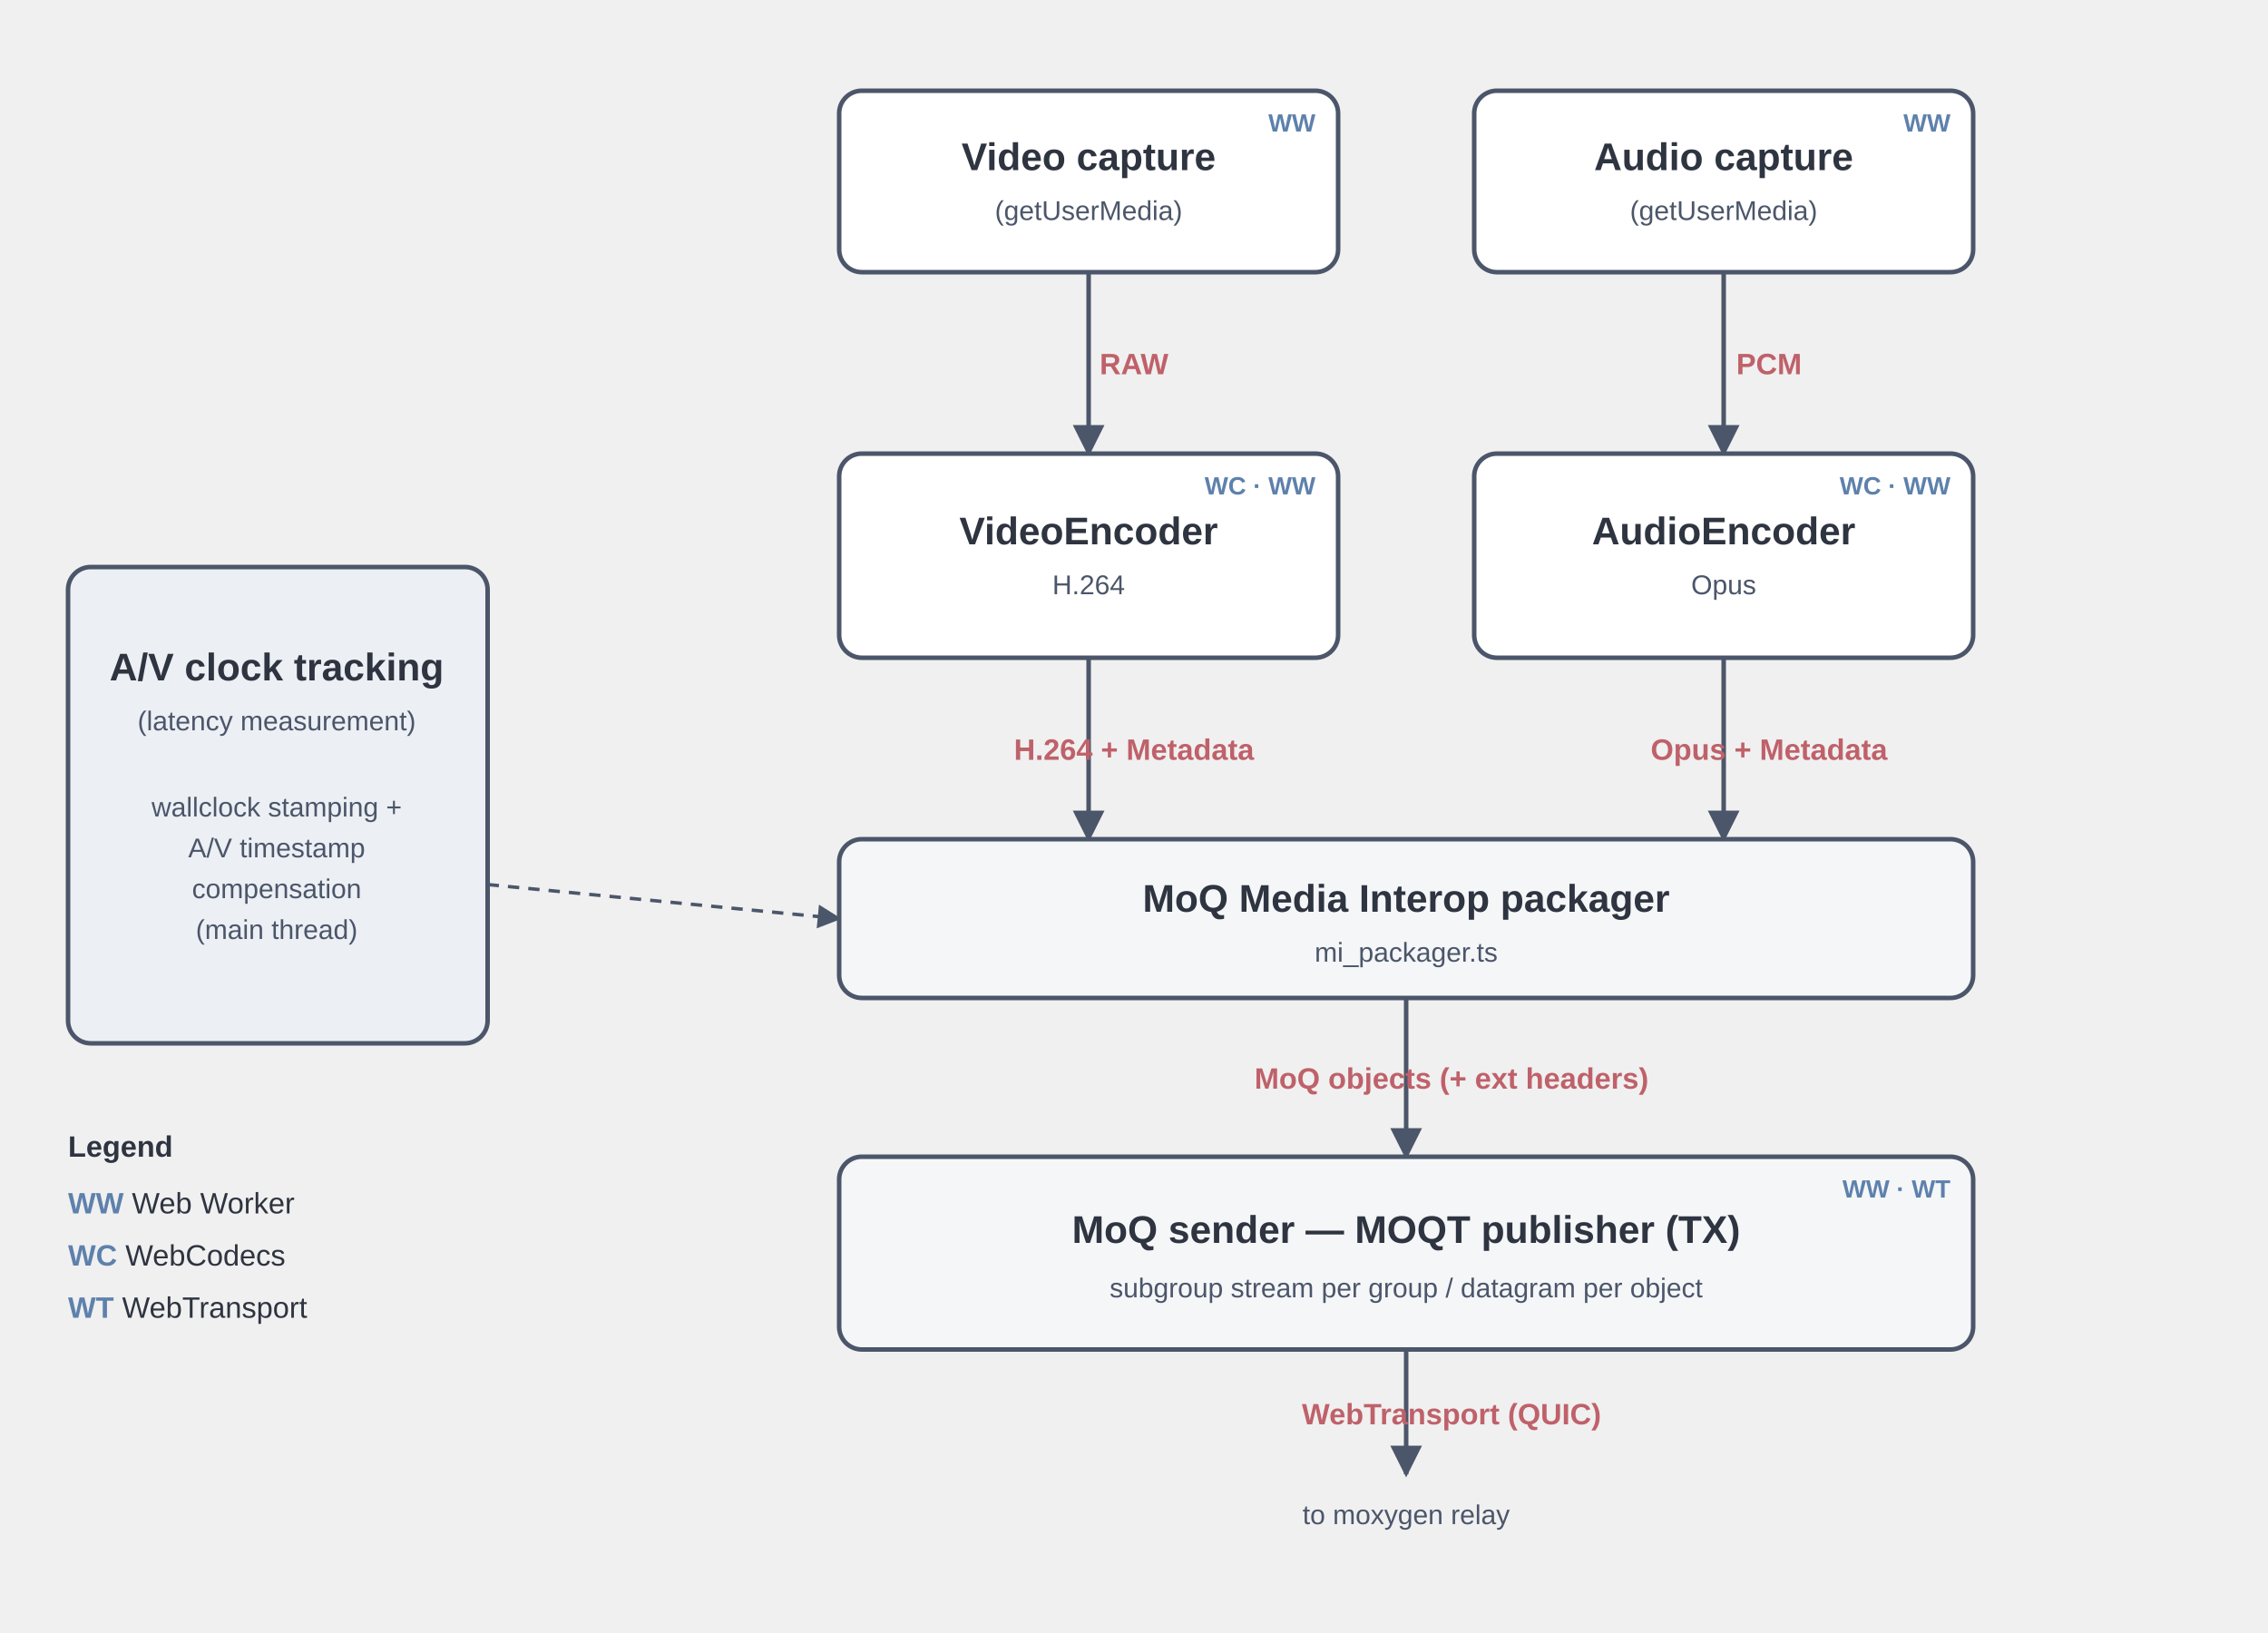
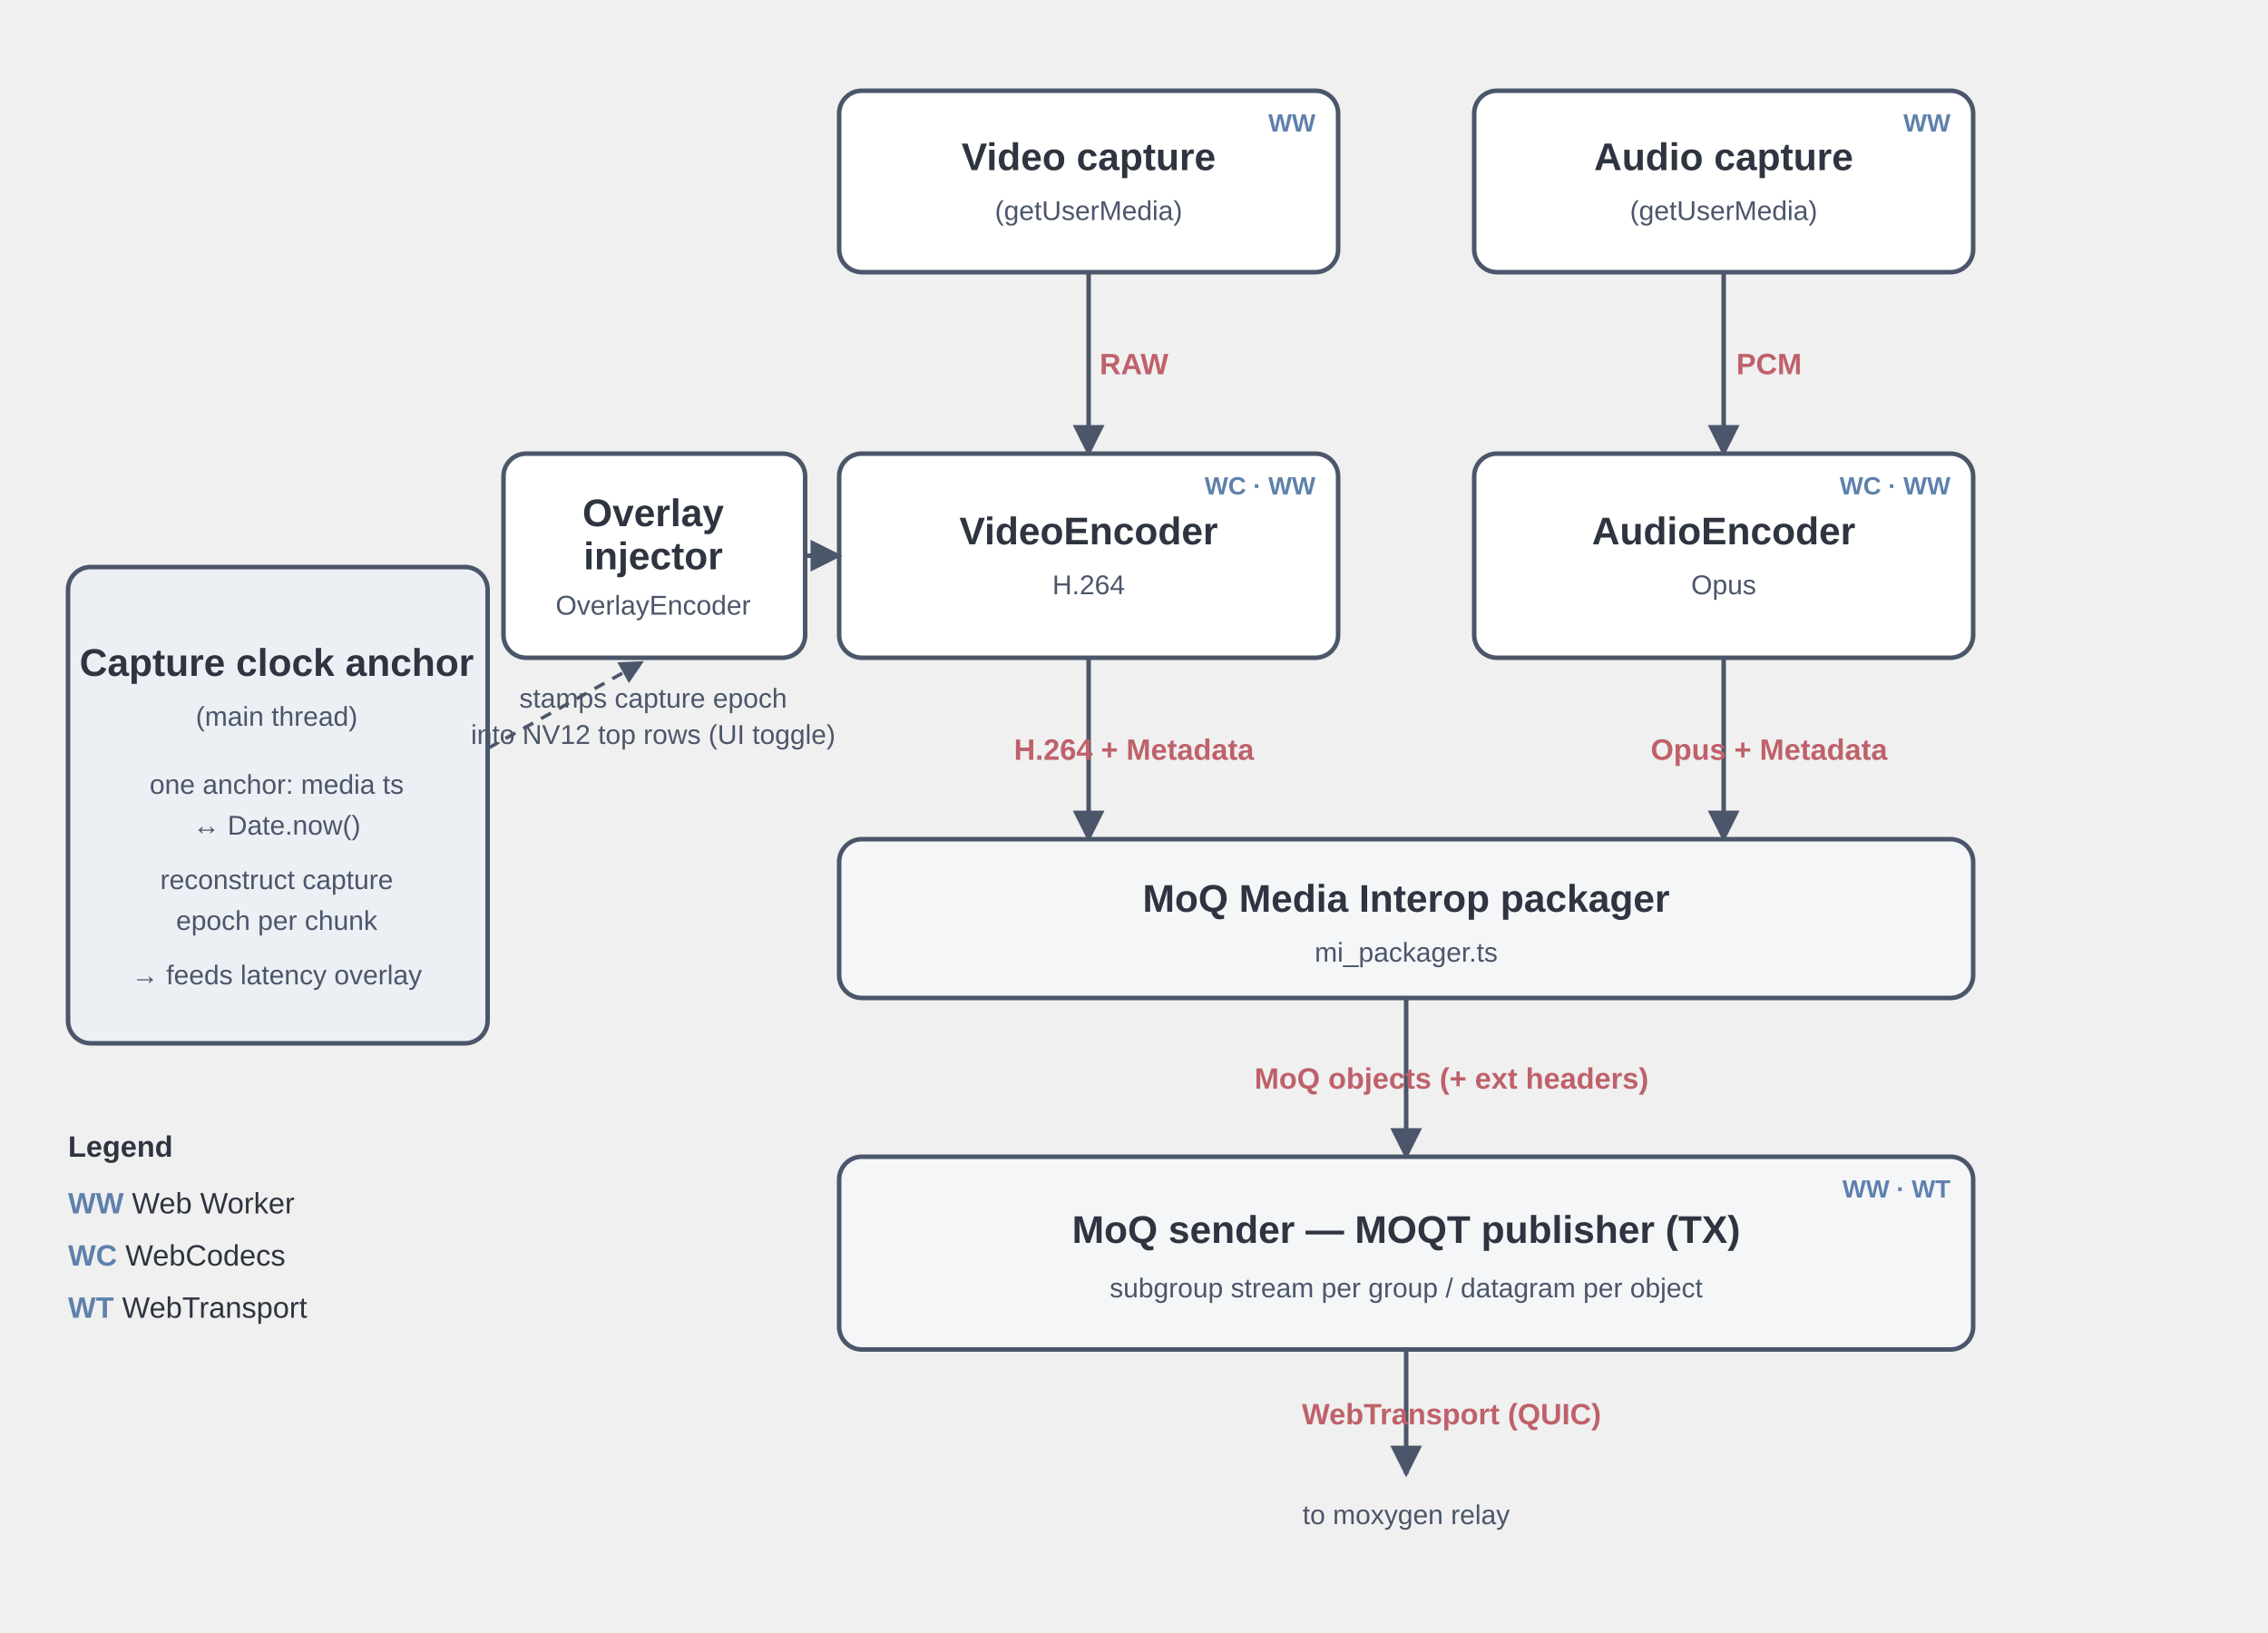
<svg xmlns="http://www.w3.org/2000/svg" viewBox="0 0 1000 720" font-family="'Helvetica Neue', Arial, sans-serif">
  <defs>
    <marker id="arrow" viewBox="0 0 10 10" refX="9" refY="5" markerWidth="7" markerHeight="7" orient="auto-start-reverse">
      <path d="M0,0 L10,5 L0,10 z" fill="#4c566a" />
    </marker>
  </defs>
  <style>
    text { fill: #2e3440; }
    .box { fill: #ffffff; stroke: #4c566a; stroke-width: 2; }
    .span { fill: #f4f6f8; stroke: #4c566a; stroke-width: 2; }
    .side { fill: #eceff4; stroke: #4c566a; stroke-width: 2; }
    .title { font-size: 17px; font-weight: 600; text-anchor: middle; }
    .sub { font-size: 12px; text-anchor: middle; fill: #4c566a; }
    .edge { font-size: 13px; font-weight: 600; fill: #bf616a; text-anchor: middle; }
    .chip { font-size: 11px; font-weight: 700; fill: #5e81ac; text-anchor: end; }
    .flow { stroke: #4c566a; stroke-width: 2; fill: none; }
    .aux { stroke: #4c566a; stroke-width: 1.5; fill: none; stroke-dasharray: 5 4; }
    .legend { font-size: 13px; }
  </style>
  <rect class="side" x="30" y="250" width="185" height="210" rx="10" />
-   <text class="title" x="122" y="300" font-size="15">A/V clock tracking</text>
-   <text class="sub" x="122" y="322">(latency measurement)</text>
-   <text class="sub" x="122" y="360">wallclock stamping +</text>
-   <text class="sub" x="122" y="378">A/V timestamp</text>
-   <text class="sub" x="122" y="396">compensation</text>
-   <text class="sub" x="122" y="414">(main thread)</text>
-   <path class="aux" d="M215,390 L370,405" marker-end="url(#arrow)" />
+   <text class="title" x="122" y="298" font-size="15">Capture clock anchor</text>
+   <text class="sub" x="122" y="320">(main thread)</text>
+   <text class="sub" x="122" y="350">one anchor: media ts</text>
+   <text class="sub" x="122" y="368">↔ Date.now()</text>
+   <text class="sub" x="122" y="392">reconstruct capture</text>
+   <text class="sub" x="122" y="410">epoch per chunk</text>
+   <text class="sub" x="122" y="434">→ feeds latency overlay</text>
+   <path class="aux" d="M215,330 L283,292" marker-end="url(#arrow)" />
  <rect class="box" x="370" y="40" width="220" height="80" rx="10" />
  <text class="title" x="480" y="75">Video capture</text>
  <text class="sub" x="480" y="97">(getUserMedia)</text>
  <text class="chip" x="580" y="58">WW</text>
  <rect class="box" x="650" y="40" width="220" height="80" rx="10" />
  <text class="title" x="760" y="75">Audio capture</text>
  <text class="sub" x="760" y="97">(getUserMedia)</text>
  <text class="chip" x="860" y="58">WW</text>
  <path class="flow" d="M480,120 L480,200" marker-end="url(#arrow)" />
  <text class="edge" x="500" y="165" text-anchor="start">RAW</text>
  <path class="flow" d="M760,120 L760,200" marker-end="url(#arrow)" />
  <text class="edge" x="780" y="165" text-anchor="start">PCM</text>
  <rect class="box" x="370" y="200" width="220" height="90" rx="10" />
  <text class="title" x="480" y="240">VideoEncoder</text>
  <text class="sub" x="480" y="262">H.264</text>
  <text class="chip" x="580" y="218">WC · WW</text>
  <rect class="box" x="650" y="200" width="220" height="90" rx="10" />
  <text class="title" x="760" y="240">AudioEncoder</text>
  <text class="sub" x="760" y="262">Opus</text>
  <text class="chip" x="860" y="218">WC · WW</text>
+   <rect class="box" x="222" y="200" width="133" height="90" rx="10" />
+   <text class="title" x="288" y="232" font-size="15">Overlay</text>
+   <text class="title" x="288" y="251" font-size="15">injector</text>
+   <text class="sub" x="288" y="271">OverlayEncoder</text>
+   <path class="flow" d="M355,245 L370,245" marker-end="url(#arrow)" />
+   <text class="sub" x="288" y="312" font-size="11">stamps capture epoch</text>
+   <text class="sub" x="288" y="328" font-size="11">into NV12 top rows (UI toggle)</text>
  <path class="flow" d="M480,290 L480,370" marker-end="url(#arrow)" />
  <text class="edge" x="500" y="335" text-anchor="start">H.264 + Metadata</text>
  <path class="flow" d="M760,290 L760,370" marker-end="url(#arrow)" />
  <text class="edge" x="780" y="335" text-anchor="start">Opus + Metadata</text>
  <rect class="span" x="370" y="370" width="500" height="70" rx="10" />
  <text class="title" x="620" y="402">MoQ Media Interop packager</text>
  <text class="sub" x="620" y="424">mi_packager.ts</text>
  <path class="flow" d="M620,440 L620,510" marker-end="url(#arrow)" />
  <text class="edge" x="640" y="480" text-anchor="start">MoQ objects (+ ext headers)</text>
  <rect class="span" x="370" y="510" width="500" height="85" rx="10" />
  <text class="title" x="620" y="548">MoQ sender — MOQT publisher (TX)</text>
  <text class="sub" x="620" y="572">subgroup stream per group / datagram per object</text>
  <text class="chip" x="860" y="528">WW · WT</text>
  <path class="flow" d="M620,595 L620,650" marker-end="url(#arrow)" />
  <text class="edge" x="640" y="628" text-anchor="start">WebTransport (QUIC)</text>
  <text class="sub" x="620" y="672">to moxygen relay</text>
  <text class="legend" x="30" y="510" font-weight="700">Legend</text>
  <text class="legend" x="30" y="535">
    <tspan fill="#5e81ac" font-weight="700">WW</tspan> Web Worker</text>
  <text class="legend" x="30" y="558">
    <tspan fill="#5e81ac" font-weight="700">WC</tspan> WebCodecs</text>
  <text class="legend" x="30" y="581">
    <tspan fill="#5e81ac" font-weight="700">WT</tspan> WebTransport</text>
</svg>
